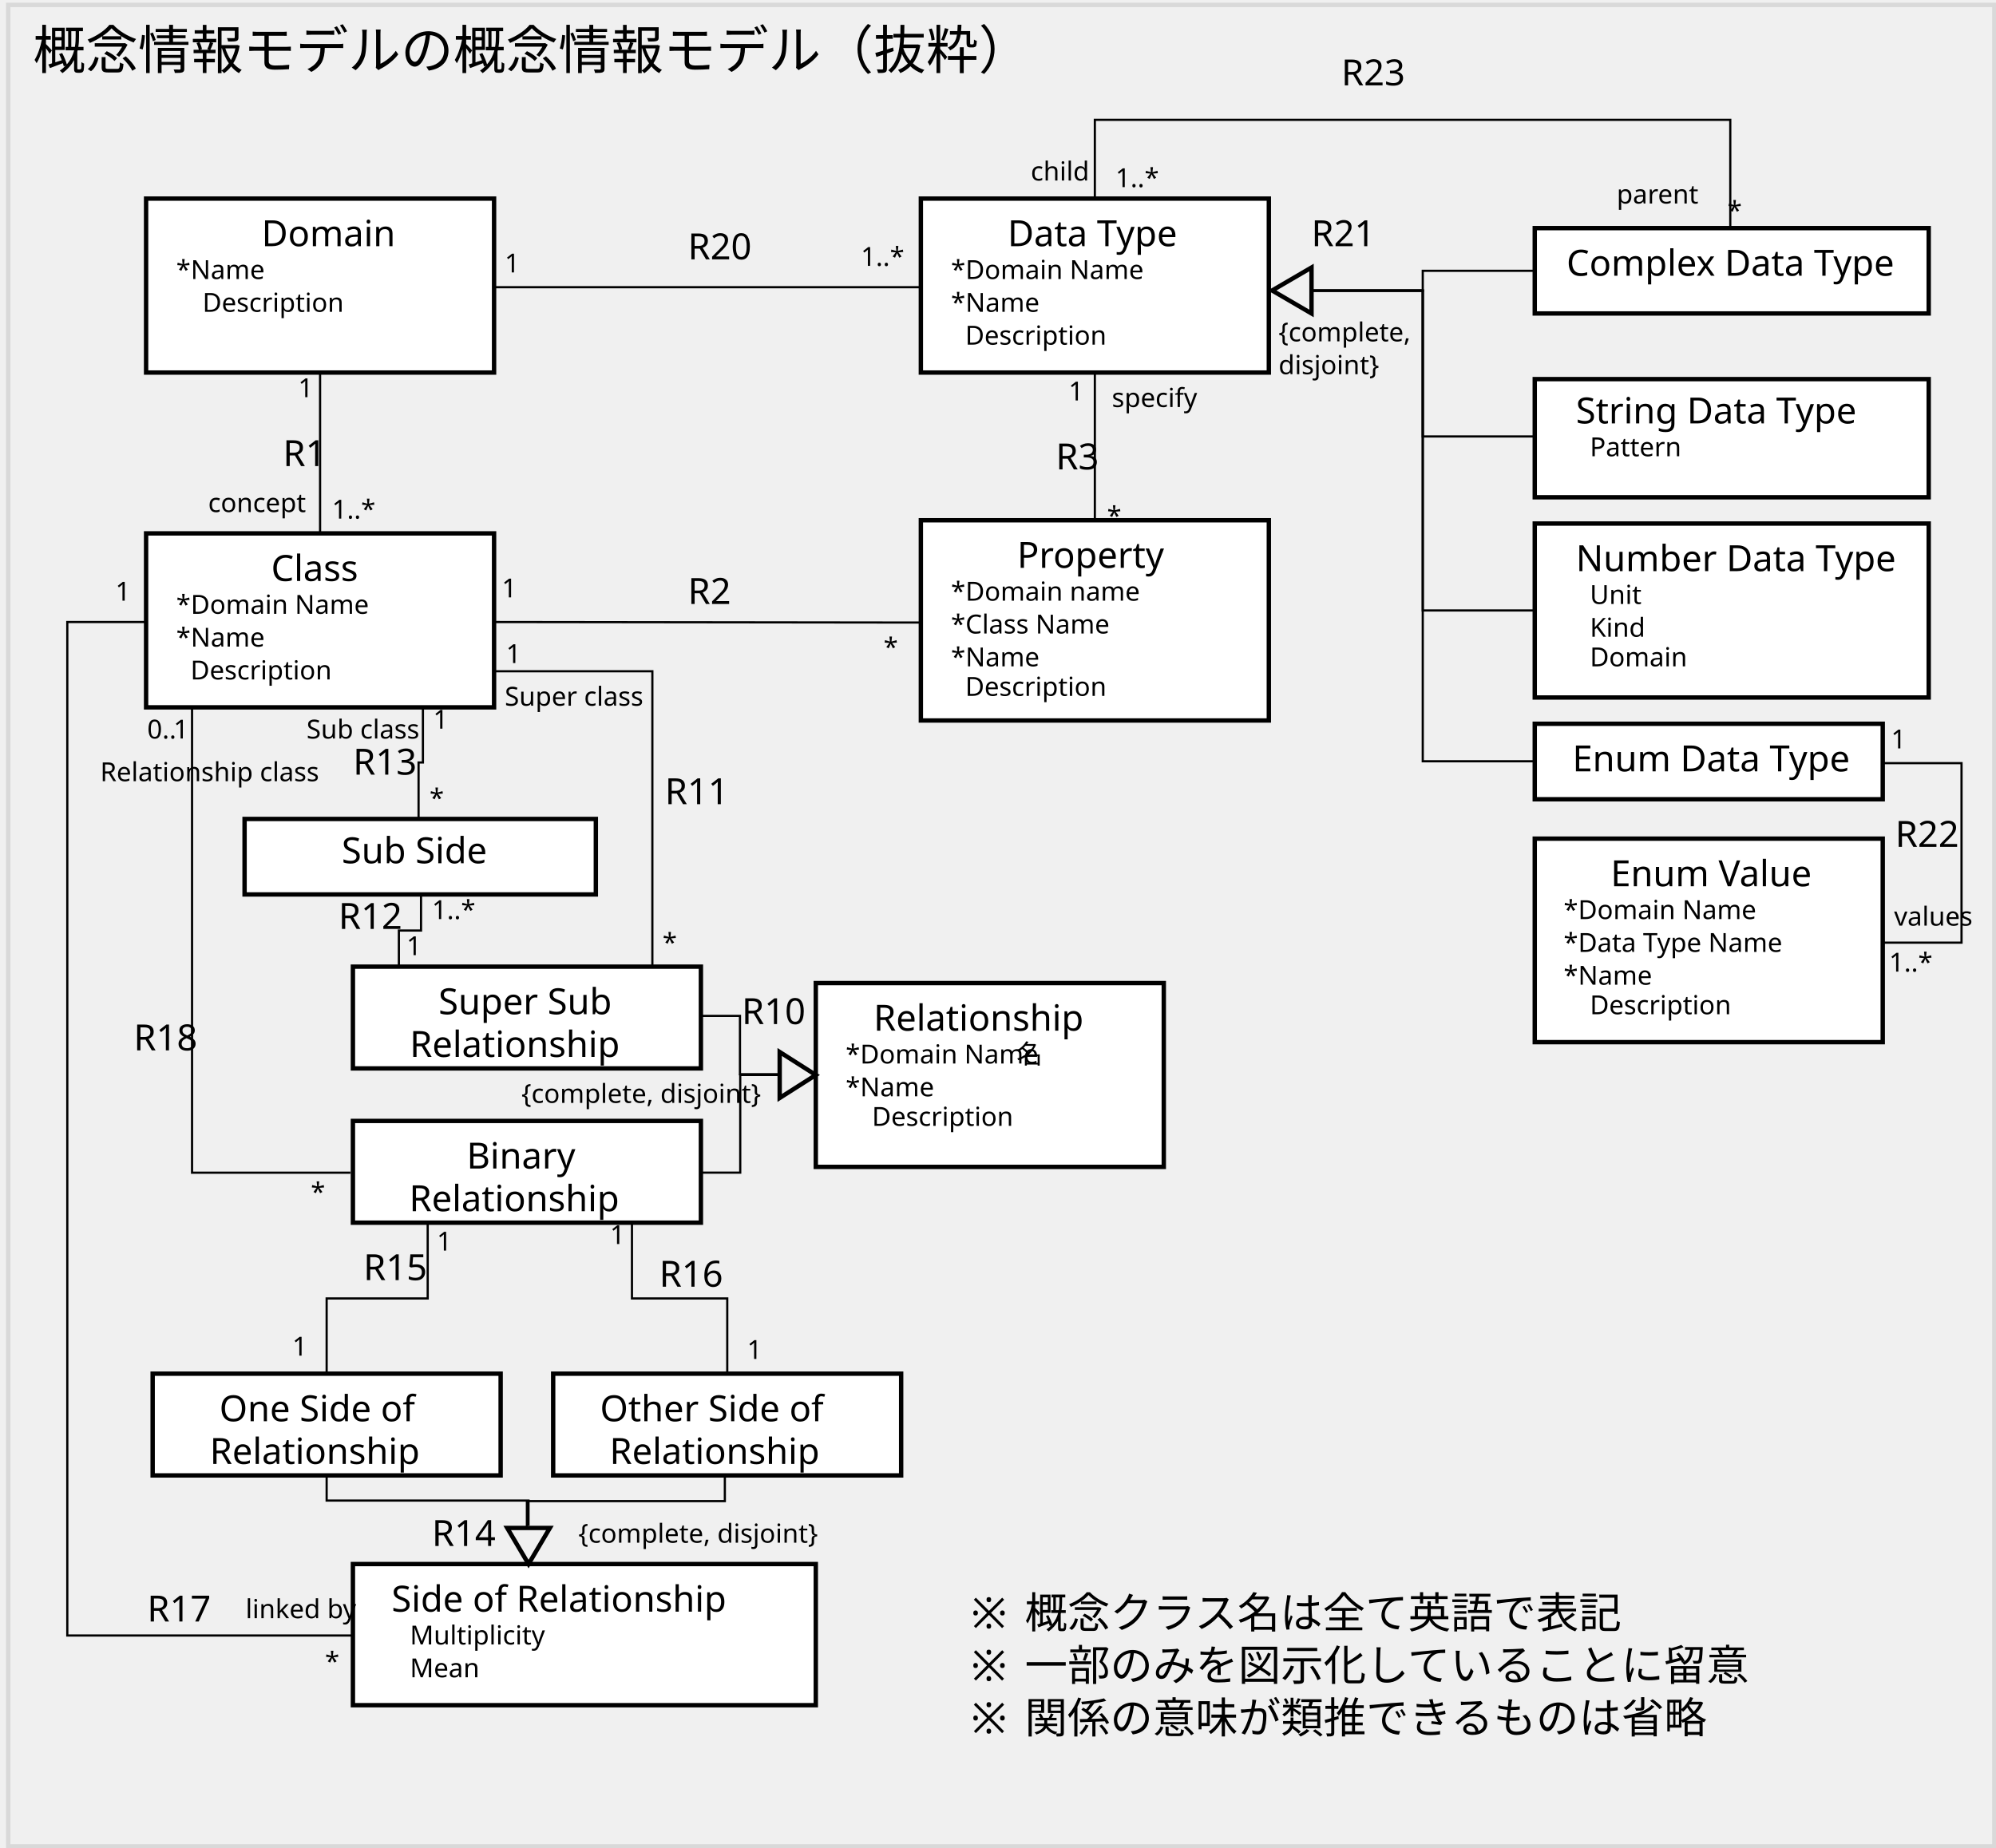
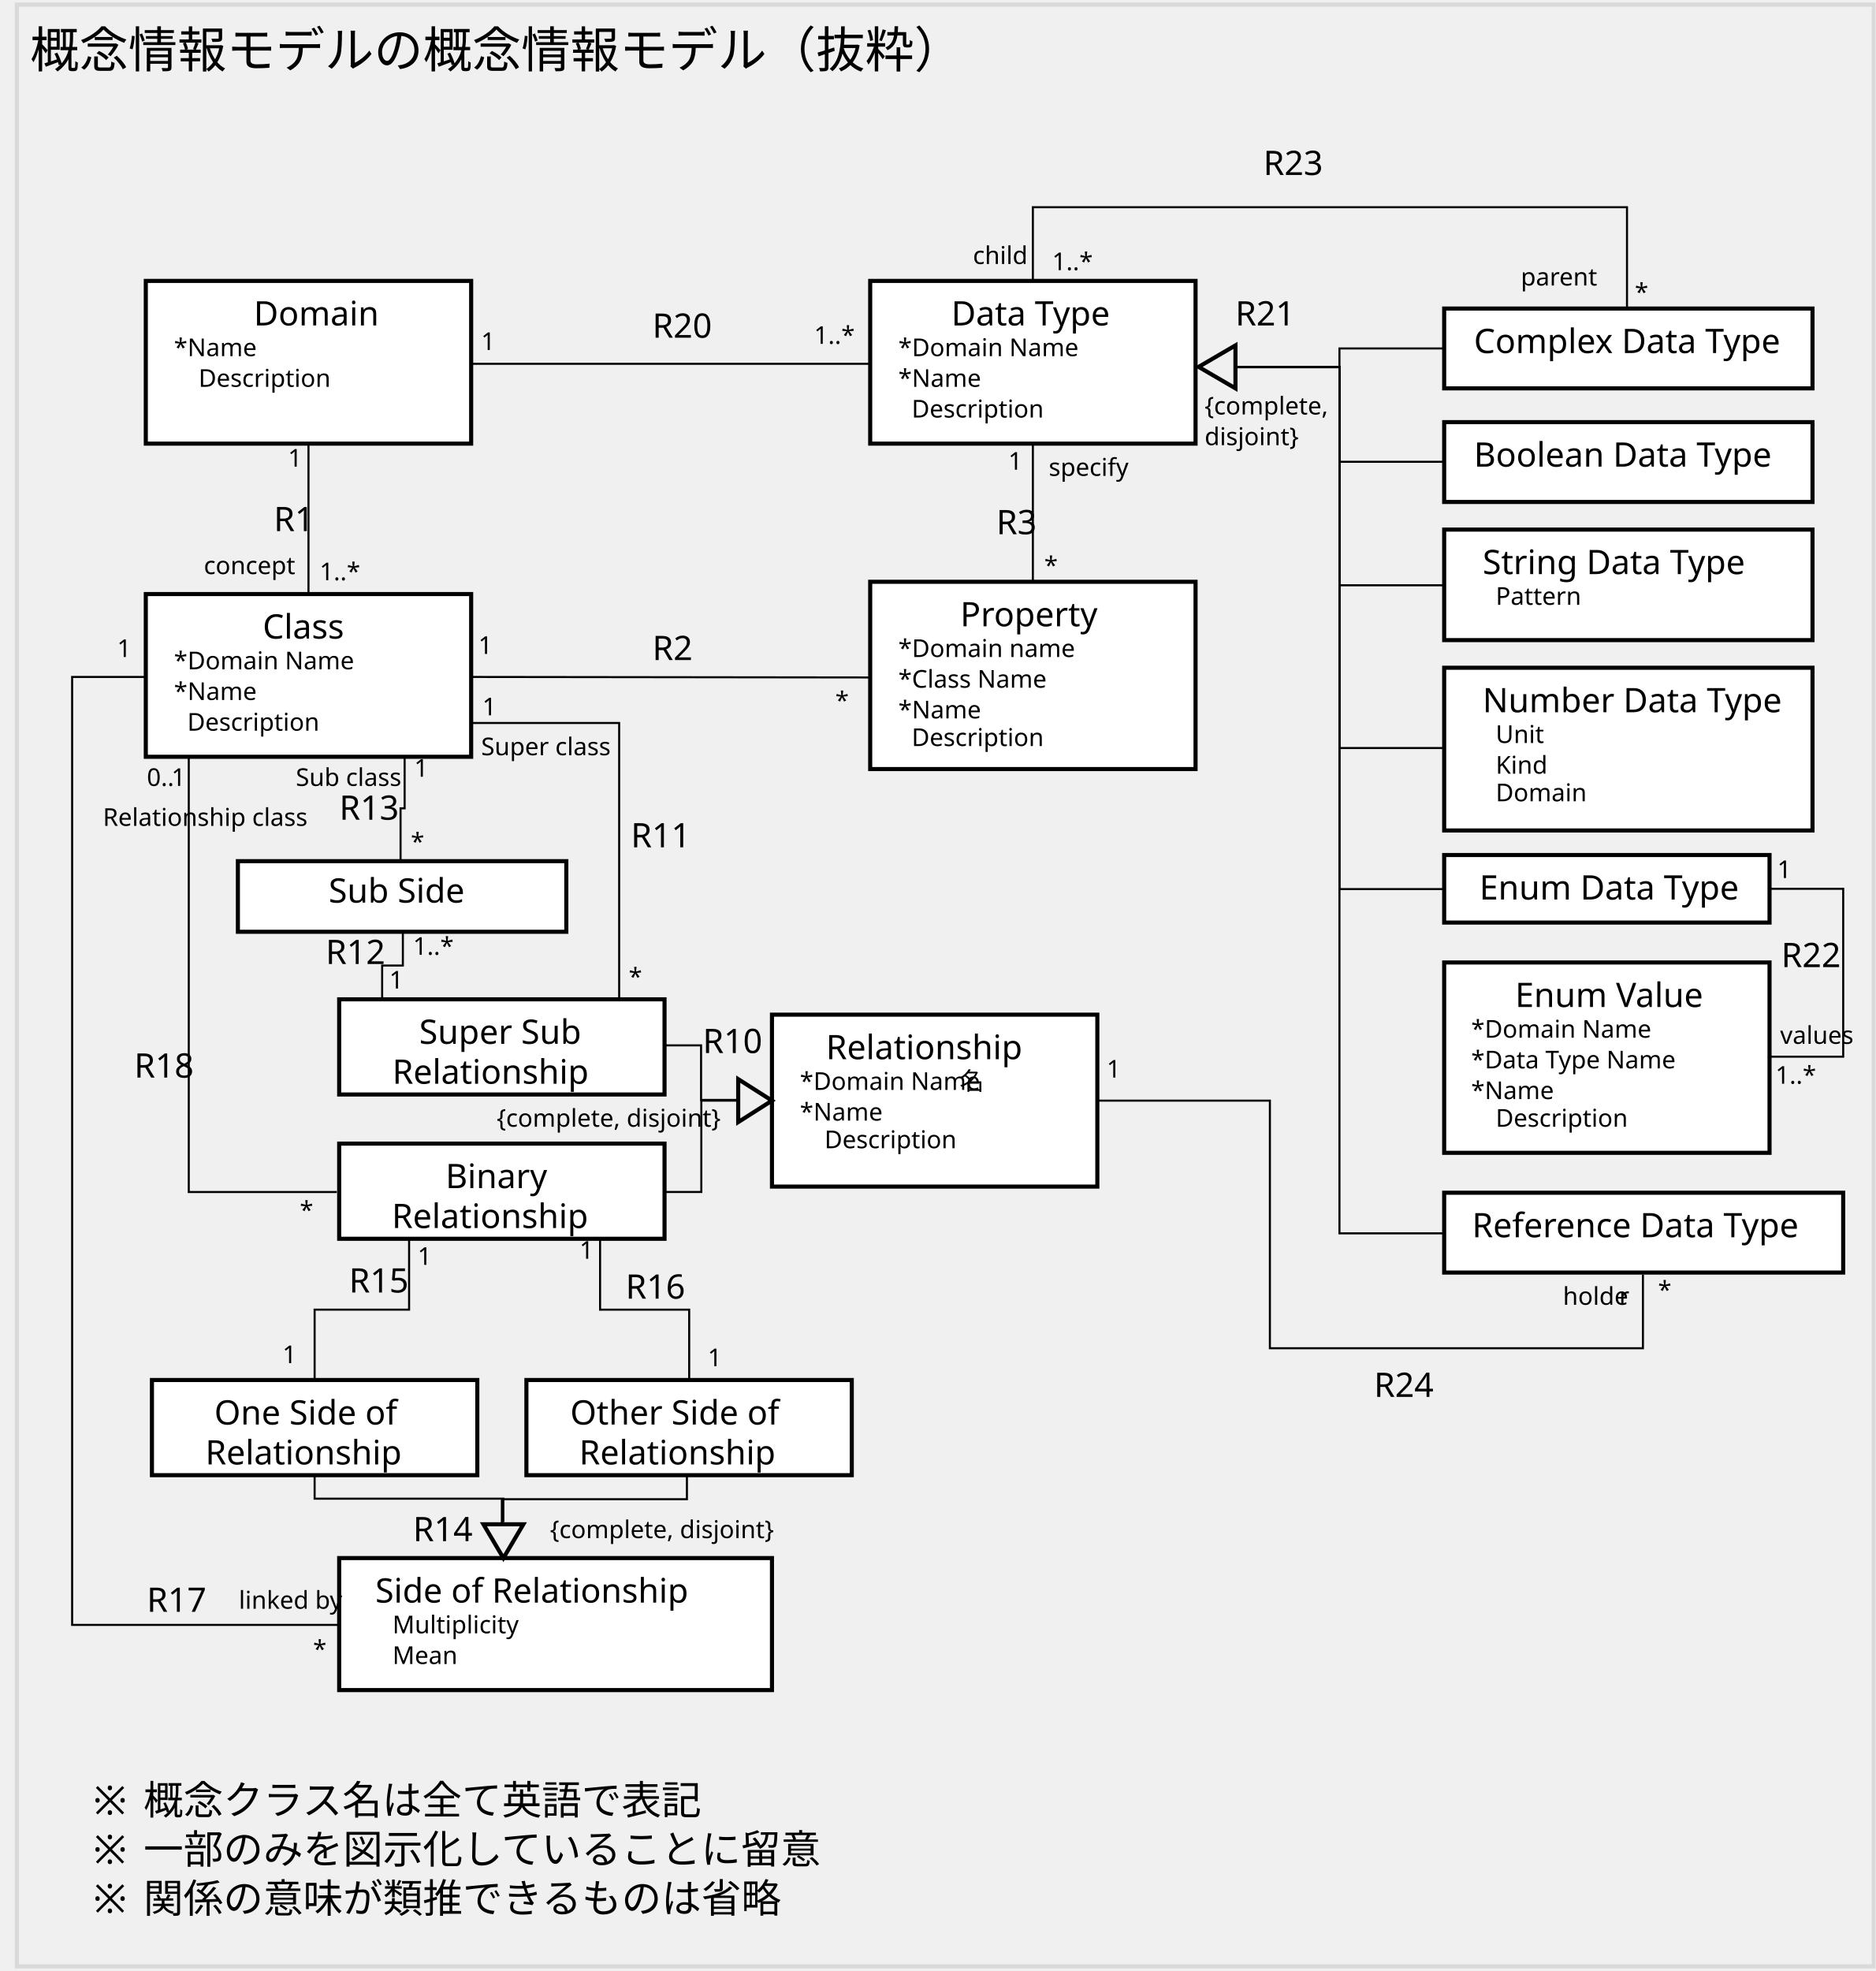
- <svg xmlns="http://www.w3.org/2000/svg" width="608" height="563" overflow="hidden">
+ <svg xmlns="http://www.w3.org/2000/svg" width="611" height="642" overflow="hidden">
  <defs>
    <clipPath id="clip0">
-       <rect x="65" y="57" width="608" height="563" />
+       <rect x="62" y="26" width="611" height="642" />
    </clipPath>
  </defs>
-   <g clip-path="url(#clip0)" transform="translate(-65 -57)">
-     <rect x="67.5" y="58.5" width="605" height="561" stroke="#D9D9D9" stroke-width="1.333" stroke-miterlimit="8" fill="none" />
+   <g clip-path="url(#clip0)" transform="translate(-62 -26)">
+     <rect x="67.5" y="27.5" width="605" height="639" stroke="#D9D9D9" stroke-width="1.333" stroke-miterlimit="8" fill="none" />
    <rect x="109.5" y="117.5" width="106" height="53" stroke="#000000" stroke-width="1.333" stroke-miterlimit="8" fill="#FFFFFF" />
    <text font-family="Consolas,Consolas_MSFontService,sans-serif" font-weight="400" font-size="11" transform="translate(144.674 132)">Domain<tspan font-size="8" x="-26" y="10">*Name</tspan>
      <tspan font-size="8" x="-18" y="20">Description</tspan>
    </text>
    <path d="M0 0 0 48.861" stroke="#000000" stroke-width="0.667" stroke-miterlimit="8" fill="none" fill-rule="evenodd" transform="matrix(-1 0 0 1 162.5 170.5)" />
    <text font-family="Calibri,Calibri_MSFontService,sans-serif" font-weight="400" font-size="11" transform="translate(151.196 199)">R1<tspan font-size="8" x="4.623" y="-21">1</tspan>
      <tspan font-size="8" x="14.911" y="16">1..*</tspan>
    </text>
    <rect x="109.5" y="219.5" width="106" height="53" stroke="#000000" stroke-width="1.333" stroke-miterlimit="8" fill="#FFFFFF" />
    <text font-family="Consolas,Consolas_MSFontService,sans-serif" font-weight="400" font-size="11" transform="translate(147.587 234)">Class<tspan font-size="8" x="-28.913" y="10">*Domain Name</tspan>
      <tspan font-size="8" x="-28.913" y="20">*Name</tspan>
      <tspan font-size="8" x="-24.58" y="30">Description</tspan>
    </text>
    <rect x="345.5" y="215.5" width="106" height="61" stroke="#000000" stroke-width="1.333" stroke-miterlimit="8" fill="#FFFFFF" />
    <text font-family="Consolas,Consolas_MSFontService,sans-serif" font-weight="400" font-size="11" transform="translate(374.84 230)">Property<tspan font-size="8" x="-20.167" y="10">*Domain name</tspan>
      <tspan font-size="8" x="-20.167" y="20">*Class Name</tspan>
      <tspan font-size="8" x="-20.167" y="30">*Name</tspan>
      <tspan font-size="8" x="-15.833" y="39">Description</tspan>
      <tspan font-family="Calibri,Calibri_MSFontService,sans-serif" font-size="8" x="-246.437" y="-17">concept</tspan>
    </text>
    <path d="M345.245 246.663 215.5 246.5" stroke="#000000" stroke-width="0.667" stroke-miterlimit="8" fill="none" fill-rule="evenodd" />
    <text font-family="Calibri,Calibri_MSFontService,sans-serif" font-weight="400" font-size="11" transform="translate(274.532 241)">R2<tspan font-size="8" x="-56.695" y="-2">1</tspan>
      <tspan font-size="8" x="59.605" y="16">*</tspan>
    </text>
    <rect x="345.5" y="117.5" width="106" height="53" stroke="#000000" stroke-width="1.333" stroke-miterlimit="8" fill="#FFFFFF" />
    <text font-family="Consolas,Consolas_MSFontService,sans-serif" font-weight="400" font-size="11" transform="translate(371.92 132)">Data Type<tspan font-size="8" x="-17.247" y="10">*Domain Name</tspan>
      <tspan font-size="8" x="-17.247" y="20">*Name</tspan>
      <tspan font-size="8" x="-12.913" y="30">Description</tspan>
    </text>
    <path d="M0 0 129.744 0" stroke="#000000" stroke-width="0.667" stroke-miterlimit="8" fill="none" fill-rule="evenodd" transform="matrix(-1 0 0 1 345.244 144.5)" />
    <text font-family="Calibri,Calibri_MSFontService,sans-serif" font-weight="400" font-size="11" transform="translate(386.6 200)">R3<tspan font-size="8" x="3.891" y="-21">1</tspan>
      <tspan font-size="8" x="17.073" y="-19">specify</tspan>
-       <tspan font-size="8" x="15.605" y="17">*</tspan>
+       <tspan font-size="8" x="15.605" y="13">*</tspan>
    </text>
    <path d="M398.5 170.5 398.5 215.243" stroke="#000000" stroke-width="0.667" stroke-miterlimit="8" fill="none" fill-rule="evenodd" />
    <text font-family="Calibri,Calibri_MSFontService,sans-serif" font-weight="400" font-size="11" transform="translate(274.532 136)">R20<tspan font-size="8" x="-55.807" y="4">1</tspan>
      <tspan font-size="8" x="52.676" y="2">1..*</tspan>
    </text>
-     <rect x="532.5" y="172.5" width="120" height="36" stroke="#000000" stroke-width="1.333" stroke-miterlimit="8" fill="#FFFFFF" />
-     <text font-family="Consolas,Consolas_MSFontService,sans-serif" font-weight="400" font-size="11" transform="translate(545.032 186)">String Data Type<tspan font-size="8" x="4.253" y="10">Pattern</tspan>
+     <rect x="532.5" y="198.5" width="120" height="36" stroke="#000000" stroke-width="1.333" stroke-miterlimit="8" fill="#FFFFFF" />
+     <text font-family="Consolas,Consolas_MSFontService,sans-serif" font-weight="400" font-size="11" transform="translate(545.032 213)">String Data Type<tspan font-size="8" x="4.253" y="10">Pattern</tspan>
    </text>
-     <rect x="532.5" y="216.5" width="120" height="53" stroke="#000000" stroke-width="1.333" stroke-miterlimit="8" fill="#FFFFFF" />
-     <text font-family="Consolas,Consolas_MSFontService,sans-serif" font-weight="400" font-size="11" transform="translate(545.032 231)">Number Data Type<tspan font-size="8" x="4.253" y="10">Unit</tspan>
+     <rect x="532.5" y="243.5" width="120" height="53" stroke="#000000" stroke-width="1.333" stroke-miterlimit="8" fill="#FFFFFF" />
+     <text font-family="Consolas,Consolas_MSFontService,sans-serif" font-weight="400" font-size="11" transform="translate(545.032 258)">Number Data Type<tspan font-size="8" x="4.253" y="10">Unit</tspan>
      <tspan font-size="8" x="4.253" y="20">Kind</tspan>
      <tspan font-size="8" x="4.253" y="29">Domain</tspan>
    </text>
-     <rect x="532.5" y="277.5" width="106" height="23" stroke="#000000" stroke-width="1.333" stroke-miterlimit="8" fill="#FFFFFF" />
-     <text font-family="Consolas,Consolas_MSFontService,sans-serif" font-weight="400" font-size="11" transform="translate(543.98 292)">Enum Data Type<tspan font-family="Calibri,Calibri_MSFontService,sans-serif" font-size="8" x="-89.524" y="-131">{complete, </tspan>
-       <tspan font-family="Calibri,Calibri_MSFontService,sans-serif" font-size="8" x="-89.524" y="-121">disjoint}</tspan>
+     <rect x="532.5" y="304.5" width="106" height="22" stroke="#000000" stroke-width="1.333" stroke-miterlimit="8" fill="#FFFFFF" />
+     <text font-family="Consolas,Consolas_MSFontService,sans-serif" font-weight="400" font-size="11" transform="translate(543.98 319)">Enum Data Type<tspan font-family="Calibri,Calibri_MSFontService,sans-serif" font-size="8" x="-89.524" y="-158">{complete, </tspan>
+       <tspan font-family="Calibri,Calibri_MSFontService,sans-serif" font-size="8" x="-89.524" y="-148">disjoint}</tspan>
    </text>
    <path d="M464.5 152.5 452.5 145.5 464.5 138.5Z" stroke="#000000" stroke-width="1.333" stroke-miterlimit="8" fill="none" fill-rule="evenodd" />
-     <path d="M532.268 189.968 498.384 189.968 498.384 145.5 464.5 145.5" stroke="#000000" stroke-width="0.667" stroke-miterlimit="8" fill="none" fill-rule="evenodd" />
-     <path d="M532.268 242.98 498.384 242.98 498.384 145.5 464.5 145.5" stroke="#000000" stroke-width="0.667" stroke-miterlimit="8" fill="none" fill-rule="evenodd" />
-     <path d="M532.268 288.926 498.384 288.926 498.384 145.5 464.5 145.5" stroke="#000000" stroke-width="0.667" stroke-miterlimit="8" fill="none" fill-rule="evenodd" />
+     <path d="M532.268 216.641 498.384 216.641 498.384 145.5 464.5 145.5" stroke="#000000" stroke-width="0.667" stroke-miterlimit="8" fill="none" fill-rule="evenodd" />
+     <path d="M532.268 269.653 498.384 269.653 498.384 145.5 464.5 145.5" stroke="#000000" stroke-width="0.667" stroke-miterlimit="8" fill="none" fill-rule="evenodd" />
+     <path d="M532.268 315.599 498.384 315.599 498.384 145.5 464.5 145.5" stroke="#000000" stroke-width="0.667" stroke-miterlimit="8" fill="none" fill-rule="evenodd" />
    <text font-family="Calibri,Calibri_MSFontService,sans-serif" font-weight="400" font-size="11" transform="translate(464.453 132)">R21</text>
-     <rect x="532.5" y="312.5" width="106" height="62" stroke="#000000" stroke-width="1.333" stroke-miterlimit="8" fill="#FFFFFF" />
-     <text font-family="Consolas,Consolas_MSFontService,sans-serif" font-weight="400" font-size="11" transform="translate(555.618 327)">Enum Value<tspan font-size="8" x="-14.333" y="10">*Domain Name</tspan>
+     <rect x="532.5" y="339.5" width="106" height="62" stroke="#000000" stroke-width="1.333" stroke-miterlimit="8" fill="#FFFFFF" />
+     <text font-family="Consolas,Consolas_MSFontService,sans-serif" font-weight="400" font-size="11" transform="translate(555.618 354)">Enum Value<tspan font-size="8" x="-14.333" y="10">*Domain Name</tspan>
      <tspan font-size="8" x="-14.333" y="20">*Data Type Name</tspan>
      <tspan font-size="8" x="-14.333" y="30">*Name</tspan>
      <tspan font-size="8" x="-6.333" y="39">Description</tspan>
    </text>
-     <path d="M0 0 24 0 24 54.686 0 54.686" stroke="#000000" stroke-width="0.667" stroke-miterlimit="8" fill="none" fill-rule="evenodd" transform="matrix(1 0 0 -1 638.5 344.186)" />
-     <text font-family="Calibri,Calibri_MSFontService,sans-serif" font-weight="400" font-size="8" transform="translate(641.016 285)">1<tspan font-size="8" x="-0.599" y="68">1..*</tspan>
+     <path d="M0 0 24 0 24 54.686 0 54.686" stroke="#000000" stroke-width="0.667" stroke-miterlimit="8" fill="none" fill-rule="evenodd" transform="matrix(1 0 0 -1 638.5 370.186)" />
+     <text font-family="Calibri,Calibri_MSFontService,sans-serif" font-weight="400" font-size="8" transform="translate(641.016 312)">1<tspan font-size="8" x="-0.599" y="67">1..*</tspan>
      <tspan font-size="8" x="0.943" y="54">values</tspan>
-       <tspan font-size="11" x="1.287" y="30">R22</tspan>
+       <tspan font-size="11" x="1.287" y="29">R22</tspan>
    </text>
    <rect x="313.5" y="356.5" width="106" height="56" stroke="#000000" stroke-width="1.333" stroke-miterlimit="8" fill="#FFFFFF" />
    <text font-family="Consolas,Consolas_MSFontService,sans-serif" font-weight="400" font-size="11" transform="translate(331.095 371)">Relationship<tspan font-size="8" x="-8.5" y="10">*Domain Name</tspan>
      <tspan font-family="Yu Gothic,Yu Gothic_MSFontService,sans-serif" font-size="8" x="43.5" y="10">名</tspan>
      <tspan font-size="8" x="-8.5" y="20">*Name</tspan>
      <tspan font-size="8" x="-0.5" y="29">Description</tspan>
    </text>
    <rect x="172.5" y="533.5" width="141" height="43" stroke="#000000" stroke-width="1.333" stroke-miterlimit="8" fill="#FFFFFF" />
    <text font-family="Consolas,Consolas_MSFontService,sans-serif" font-weight="400" font-size="11" transform="translate(184.272 548)">Side of Relationship<tspan font-size="8" x="5.587" y="10">Multiplicity</tspan>
      <tspan font-size="8" x="5.587" y="20">Mean</tspan>
    </text>
    <rect x="172.5" y="398.5" width="106" height="31" stroke="#000000" stroke-width="1.333" stroke-miterlimit="8" fill="#FFFFFF" />
    <text font-family="Consolas,Consolas_MSFontService,sans-serif" font-weight="400" font-size="11" transform="translate(207.154 413)">Binary <tspan font-size="11" x="-17.5" y="13">Relationship</tspan>
    </text>
    <rect x="172.5" y="351.5" width="106" height="31" stroke="#000000" stroke-width="1.333" stroke-miterlimit="8" fill="#FFFFFF" />
    <text font-family="Consolas,Consolas_MSFontService,sans-serif" font-weight="400" font-size="11" transform="translate(198.563 366)">Super Sub <tspan font-size="11" x="-8.747" y="13">Relationship</tspan>
    </text>
    <path d="M0 11 7 0 14 11Z" stroke="#000000" stroke-width="1.333" stroke-miterlimit="8" fill="none" fill-rule="evenodd" transform="matrix(-6.12323e-17 -1 -1 6.12323e-17 313.5 391.5)" />
    <path d="M302.304 384.267 290.402 384.267 290.402 366.5 278.5 366.5" stroke="#000000" stroke-width="0.667" stroke-miterlimit="8" fill="none" fill-rule="evenodd" />
    <path d="M0 0 11.983 0 11.983 29.749 23.966 29.749" stroke="#000000" stroke-width="0.667" stroke-miterlimit="8" fill="none" fill-rule="evenodd" transform="matrix(-1 1.22465e-16 1.22465e-16 1 302.466 384.5)" />
    <text font-family="Calibri,Calibri_MSFontService,sans-serif" font-weight="400" font-size="8" transform="translate(223.824 393)">{complete, disjoint}<tspan font-size="11" x="67.125" y="-24">R10</tspan>
    </text>
    <path d="M0 0 89.885 0 89.885 48.216" stroke="#000000" stroke-width="0.667" stroke-miterlimit="8" fill="none" fill-rule="evenodd" transform="matrix(-1.83697e-16 -1 -1 1.83697e-16 263.716 351.385)" />
    <path d="M171.741 414.269 123.5 414.269 123.5 272.5" stroke="#000000" stroke-width="0.667" stroke-miterlimit="8" fill="none" fill-rule="evenodd" />
    <path d="M172.686 555.27 85.5 555.27 85.5 246.5 109.5 246.5" stroke="#000000" stroke-width="0.667" stroke-miterlimit="8" fill="none" fill-rule="evenodd" />
    <path d="M164.5 475.665 164.5 452.582 195.281 452.582 195.281 429.5" stroke="#000000" stroke-width="0.667" stroke-miterlimit="8" fill="none" fill-rule="evenodd" />
    <path d="M0 0 23.081 0 23.081 29.03 46.163 29.03" stroke="#000000" stroke-width="0.667" stroke-miterlimit="8" fill="none" fill-rule="evenodd" transform="matrix(-1.83697e-16 -1 -1 1.83697e-16 286.53 475.663)" />
    <text font-family="Calibri,Calibri_MSFontService,sans-serif" font-weight="400" font-size="11" transform="translate(267.538 302)">R11<tspan font-size="11" x="-99.438" y="38">R12</tspan>
      <tspan font-size="8" x="-48.408" y="-43">1</tspan>
      <tspan font-size="8" x="-48.79" y="-30">Super class</tspan>
      <tspan font-size="8" x="-70.985" y="35">1..*</tspan>
      <tspan font-size="8" x="-109.171" y="-20">Sub class</tspan>
      <tspan font-size="8" x="-71.705" y="1">*</tspan>
    </text>
    <rect x="139.5" y="306.5" width="107" height="23" stroke="#000000" stroke-width="1.333" stroke-miterlimit="8" fill="#FFFFFF" />
    <text font-family="Consolas,Consolas_MSFontService,sans-serif" font-weight="400" font-size="11" transform="translate(169.067 320)">Sub Side</text>
    <path d="M186.5 351.491 186.5 340.496 193.249 340.496 193.249 329.5" stroke="#000000" stroke-width="0.667" stroke-miterlimit="8" fill="none" fill-rule="evenodd" />
    <path d="M192.5 306.091 192.5 289.296 193.827 289.296 193.827 272.5" stroke="#000000" stroke-width="0.667" stroke-miterlimit="8" fill="none" fill-rule="evenodd" />
    <text font-family="Calibri,Calibri_MSFontService,sans-serif" font-weight="400" font-size="8" transform="translate(266.81 347)">*<tspan font-size="8" x="-69.888" y="-68">1</tspan>
      <tspan font-size="8" x="-77.991" y="1">1</tspan>
      <tspan font-size="11" x="-94.269" y="-54">R13</tspan>
      <tspan font-size="8" x="-16.018" y="89">1</tspan>
      <tspan font-size="8" x="-68.767" y="91">1</tspan>
      <tspan font-size="8" x="25.746" y="124">1</tspan>
      <tspan font-size="8" x="-112.789" y="123">1</tspan>
    </text>
    <path d="M0 11 6.5 0 13 11Z" stroke="#000000" stroke-width="1.333" stroke-miterlimit="8" fill="none" fill-rule="evenodd" transform="matrix(1 -1.22465e-16 -1.22465e-16 -1 219.5 533.5)" />
    <rect x="111.5" y="475.5" width="106" height="31" stroke="#000000" stroke-width="1.333" stroke-miterlimit="8" fill="#FFFFFF" />
    <text font-family="Consolas,Consolas_MSFontService,sans-serif" font-weight="400" font-size="11" transform="translate(131.813 490)">One Side of <tspan font-size="11" x="-2.913" y="13">Relationship</tspan>
    </text>
    <rect x="233.5" y="475.5" width="106" height="31" stroke="#000000" stroke-width="1.333" stroke-miterlimit="8" fill="#FFFFFF" />
    <text font-family="Consolas,Consolas_MSFontService,sans-serif" font-weight="400" font-size="11" transform="translate(247.763 490)">Other Side of <tspan font-size="11" x="2.92" y="13">Relationship</tspan>
    </text>
    <path d="M285.793 506.5 285.793 514.325 225.5 514.325 225.5 522.151" stroke="#000000" stroke-width="0.667" stroke-miterlimit="8" fill="none" fill-rule="evenodd" />
    <path d="M0 0 7.653 0 7.653 61.487 15.306 61.487" stroke="#000000" stroke-width="0.667" stroke-miterlimit="8" fill="none" fill-rule="evenodd" transform="matrix(1.83697e-16 1 1 -1.83697e-16 164.5 506.5)" />
    <text font-family="Calibri,Calibri_MSFontService,sans-serif" font-weight="400" font-size="8" transform="translate(241.174 527)">{complete, disjoint}<tspan font-size="11" x="-44.621" y="1">R14</tspan>
      <tspan font-size="11" x="-65.476" y="-80">R15</tspan>
      <tspan font-size="11" x="24.636" y="-78">R16</tspan>
      <tspan font-size="8" x="-81.516" y="-104">*</tspan>
      <tspan font-size="8" x="-131.323" y="-245">0..</tspan>
      <tspan font-size="8" x="-123.323" y="-245">1</tspan>
      <tspan font-size="8" x="-77.189" y="39">*</tspan>
      <tspan font-size="8" x="-145.651" y="-232">Relationship class</tspan>
      <tspan font-size="11" x="-131.341" y="24">R17</tspan>
      <tspan font-size="11" x="-135.453" y="-150">R18</tspan>
      <tspan font-size="8" x="-141.029" y="-287">1</tspan>
      <tspan font-size="8" x="-101.375" y="23">linked by</tspan>
    </text>
    <rect x="532.5" y="126.5" width="120" height="26" stroke="#000000" stroke-width="1.333" stroke-miterlimit="8" fill="#FFFFFF" />
    <text font-family="Consolas,Consolas_MSFontService,sans-serif" font-weight="400" font-size="11" transform="translate(542.177 141)">Complex Data Type</text>
    <path d="M0 0 33.884 0 33.884 6.128 67.767 6.128" stroke="#000000" stroke-width="0.667" stroke-miterlimit="8" fill="none" fill-rule="evenodd" transform="matrix(-1 1.22465e-16 1.22465e-16 1 532.267 139.5)" />
    <path d="M0 0 32.704 0 32.704 193.559 8.704 193.559" stroke="#000000" stroke-width="0.667" stroke-miterlimit="8" fill="none" fill-rule="evenodd" transform="matrix(-1.83697e-16 -1 -1 1.83697e-16 592.059 126.204)" />
-     <text font-family="Calibri,Calibri_MSFontService,sans-serif" font-weight="400" font-size="8" transform="translate(591.206 124)">*<tspan font-size="8" x="-186.437" y="-10">1..*</tspan>
-       <tspan font-size="8" x="-33.76" y="-5">parent</tspan>
-       <tspan font-size="8" x="-212.233" y="-12">child</tspan>
-       <tspan font-size="11" x="-117.626" y="-41">R23</tspan>
-       <tspan font-family="Yu Gothic,Yu Gothic_MSFontService,sans-serif" font-size="16" x="-516.13" y="-46">概念情報モデルの概念情報モデル（抜粋）</tspan>
-       <tspan font-family="MS Gothic,MS Gothic_MSFontService,sans-serif" font-size="13" x="-230.387" y="429">※</tspan>
-       <tspan font-family="Yu Gothic,Yu Gothic_MSFontService,sans-serif" font-size="13" x="-214.053" y="429">概念クラス名は全て英語で表記</tspan>
-       <tspan font-family="MS Gothic,MS Gothic_MSFontService,sans-serif" font-size="13" x="-230.387" y="445">※</tspan>
-       <tspan font-family="Yu Gothic,Yu Gothic_MSFontService,sans-serif" font-size="13" x="-214.053" y="445">一部のみを図示化していることに留意</tspan>
-       <tspan font-family="MS Gothic,MS Gothic_MSFontService,sans-serif" font-size="13" x="-230.387" y="461">※</tspan>
-       <tspan font-family="Yu Gothic,Yu Gothic_MSFontService,sans-serif" font-size="13" x="-214.053" y="461">関係の意味が類推できるものは省略</tspan>
+     <text font-family="Calibri,Calibri_MSFontService,sans-serif" font-weight="400" font-size="8" transform="translate(594.604 124)">*<tspan font-size="8" x="-189.836" y="-10">1..*</tspan>
+       <tspan font-size="8" x="-37.158" y="-5">parent</tspan>
+       <tspan font-size="8" x="-215.632" y="-12">child</tspan>
+       <tspan font-size="11" x="-121.024" y="-41">R23</tspan>
+       <tspan font-family="Yu Gothic,Yu Gothic_MSFontService,sans-serif" font-size="16" x="-522.796" y="-76">概念情報モデルの概念情報モデル（抜粋）</tspan>
+       <tspan font-family="MS Gothic,MS Gothic_MSFontService,sans-serif" font-size="13" x="-502.189" y="493">※</tspan>
+       <tspan font-family="Yu Gothic,Yu Gothic_MSFontService,sans-serif" font-size="13" x="-485.855" y="493">概念クラス名は全て英語で表記</tspan>
+       <tspan font-family="MS Gothic,MS Gothic_MSFontService,sans-serif" font-size="13" x="-502.189" y="509">※</tspan>
+       <tspan font-family="Yu Gothic,Yu Gothic_MSFontService,sans-serif" font-size="13" x="-485.855" y="509">一部のみを図示化していることに留意</tspan>
+       <tspan font-family="MS Gothic,MS Gothic_MSFontService,sans-serif" font-size="13" x="-502.189" y="525">※</tspan>
+       <tspan font-family="Yu Gothic,Yu Gothic_MSFontService,sans-serif" font-size="13" x="-485.855" y="525">関係の意味が類推できるものは省略</tspan>
+     </text>
+     <rect x="532.5" y="163.5" width="120" height="26" stroke="#000000" stroke-width="1.333" stroke-miterlimit="8" fill="#FFFFFF" />
+     <text font-family="Consolas,Consolas_MSFontService,sans-serif" font-weight="400" font-size="11" transform="translate(542.177 178)">Boolean Data Type</text>
+     <path d="M532.267 176.415 498.384 176.415 498.384 145.5 464.5 145.5" stroke="#000000" stroke-width="0.667" stroke-miterlimit="8" fill="none" fill-rule="evenodd" />
+     <rect x="532.5" y="414.5" width="130" height="26" stroke="#000000" stroke-width="1.333" stroke-miterlimit="8" fill="#FFFFFF" />
+     <text font-family="Consolas,Consolas_MSFontService,sans-serif" font-weight="400" font-size="11" transform="translate(541.587 429)">Reference Data Type</text>
+     <path d="M532.267 427.729 498.384 427.729 498.384 145.5 464.5 145.5" stroke="#000000" stroke-width="0.667" stroke-miterlimit="8" fill="none" fill-rule="evenodd" />
+     <path d="M0 0-24 0-24 121.535 56.653 121.535 56.653 177.752" stroke="#000000" stroke-width="0.667" stroke-miterlimit="8" fill="none" fill-rule="evenodd" transform="matrix(-6.12323e-17 -1 -1 6.12323e-17 597.252 441.154)" />
+     <text font-family="Calibri,Calibri_MSFontService,sans-serif" font-weight="400" font-size="8" transform="translate(602.153 449)">*<tspan font-size="8" x="-179.631" y="-72">1</tspan>
+       <tspan font-size="8" x="-30.971" y="2">holde</tspan>
+       <tspan font-size="8" x="-12.638" y="2">r</tspan>
+       <tspan font-size="11" x="-92.525" y="32">R24</tspan>
    </text>
  </g>
</svg>
